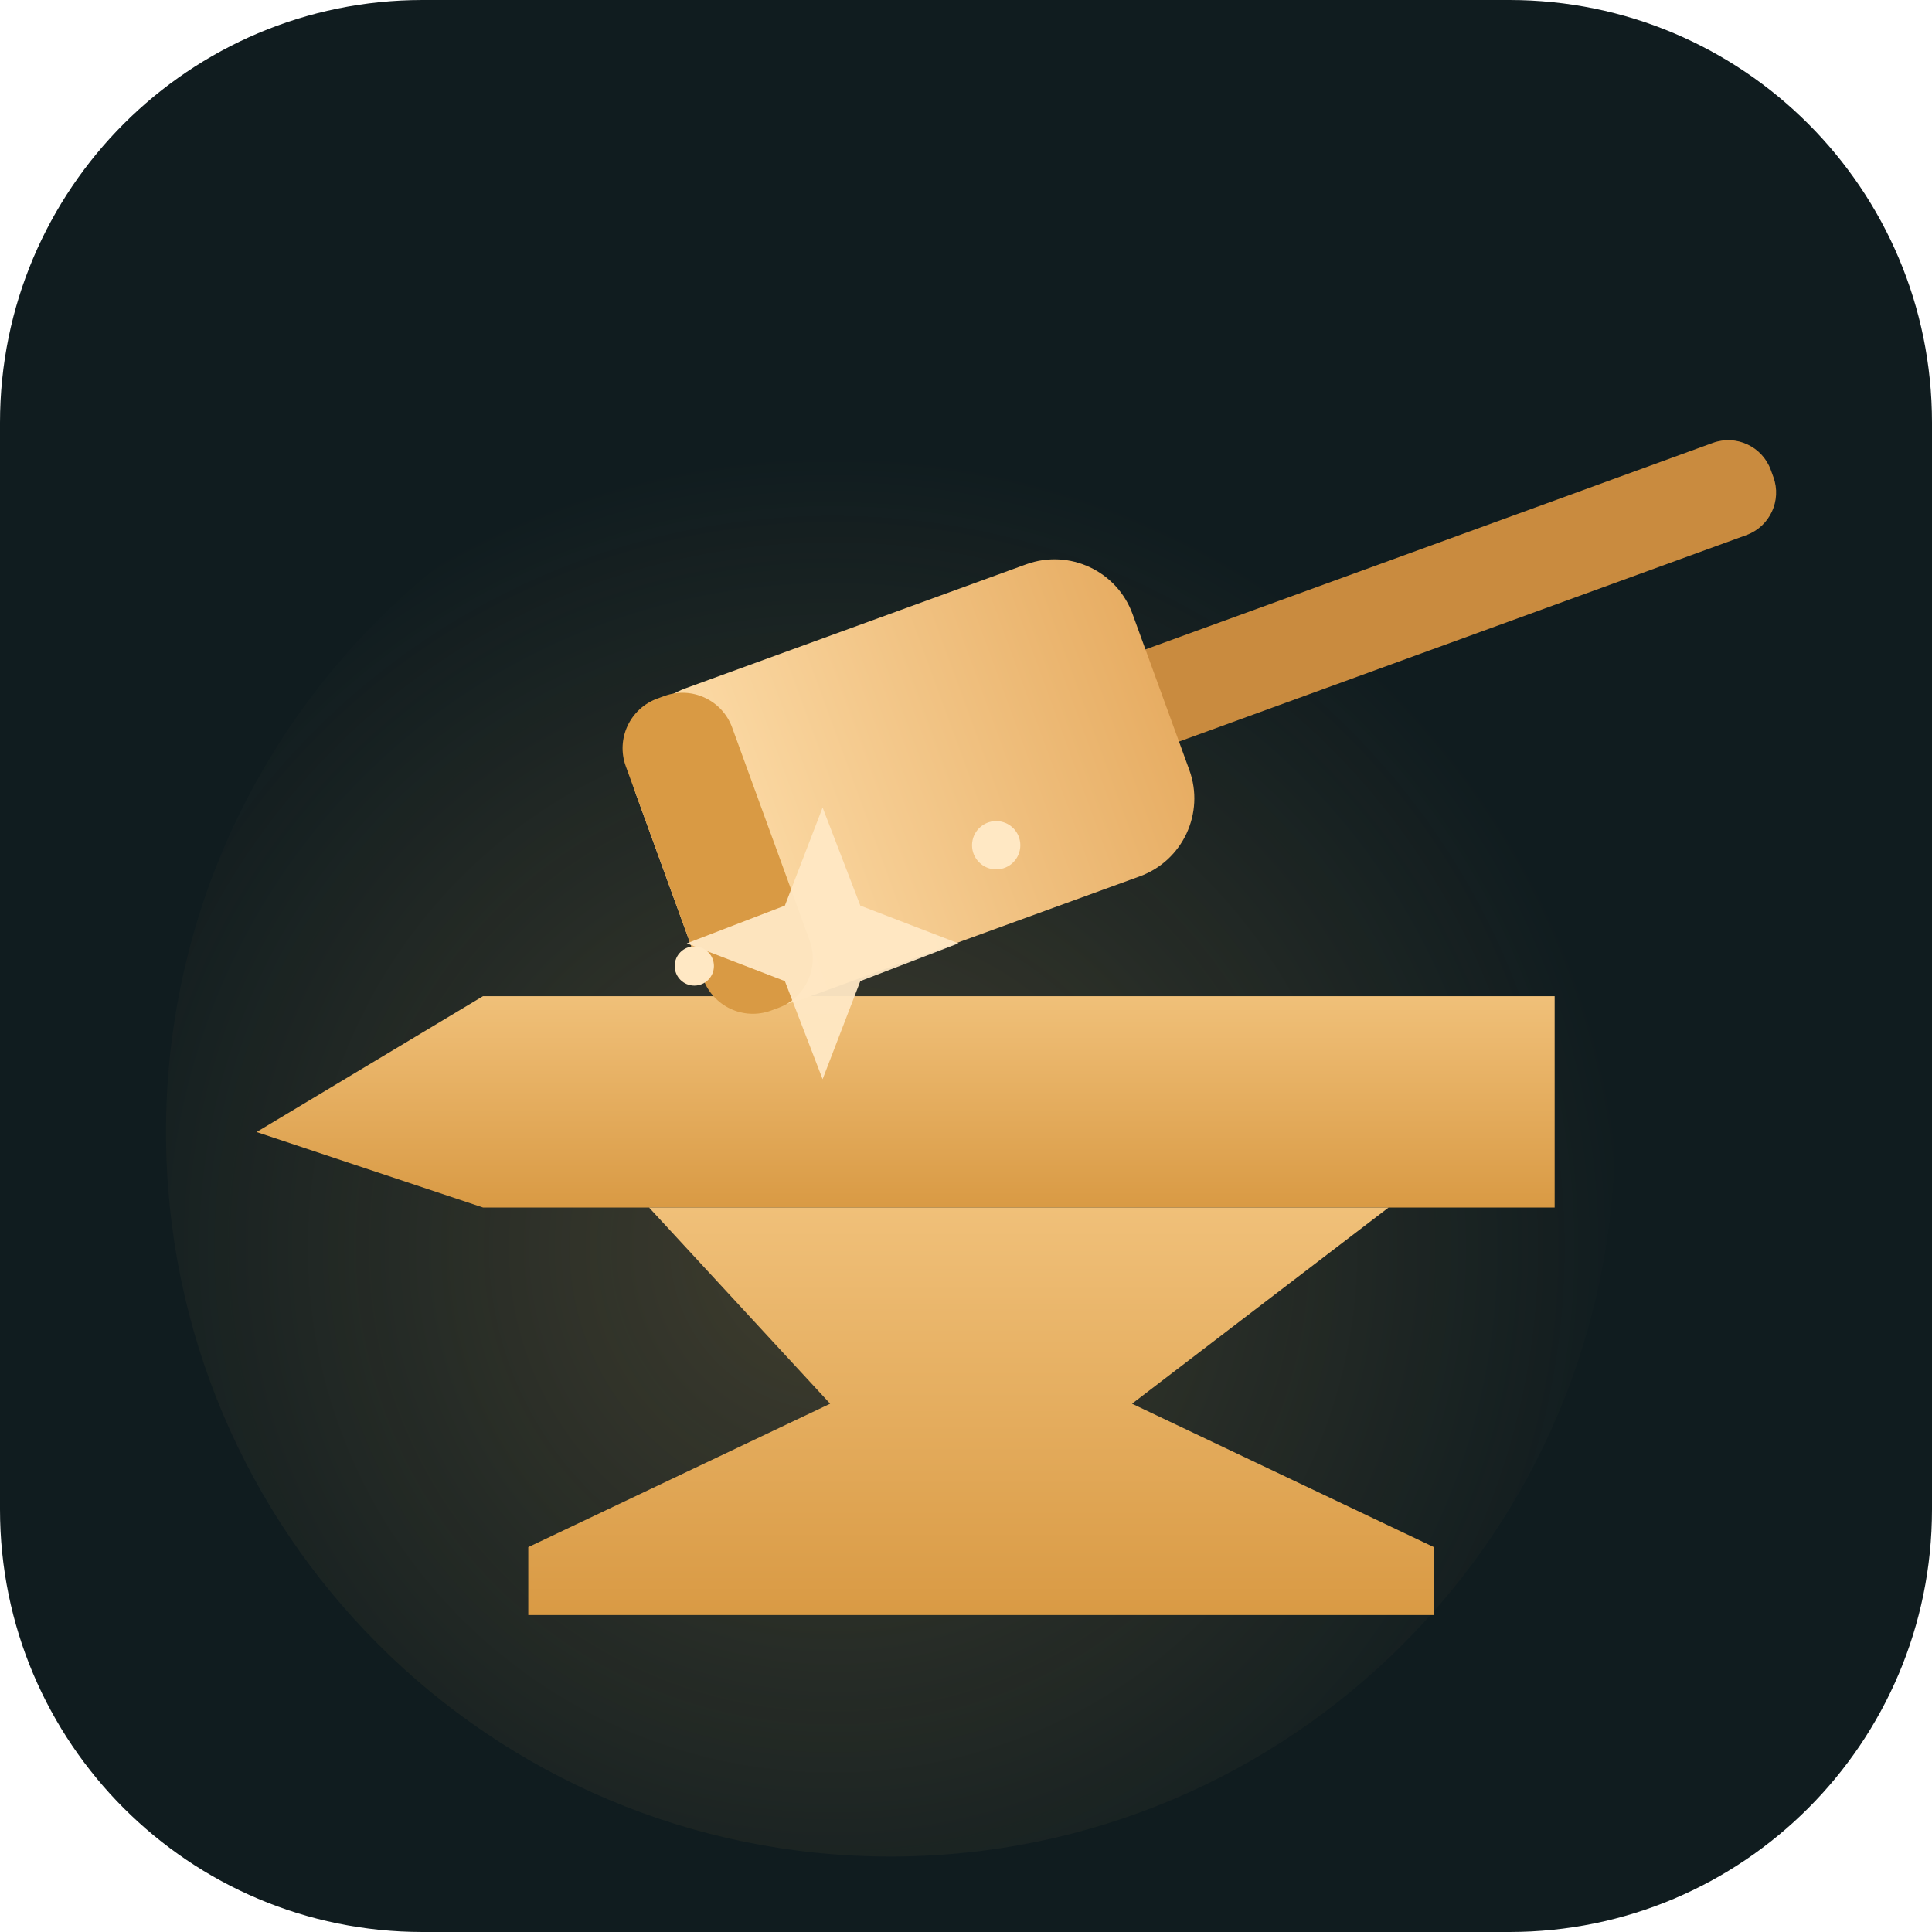
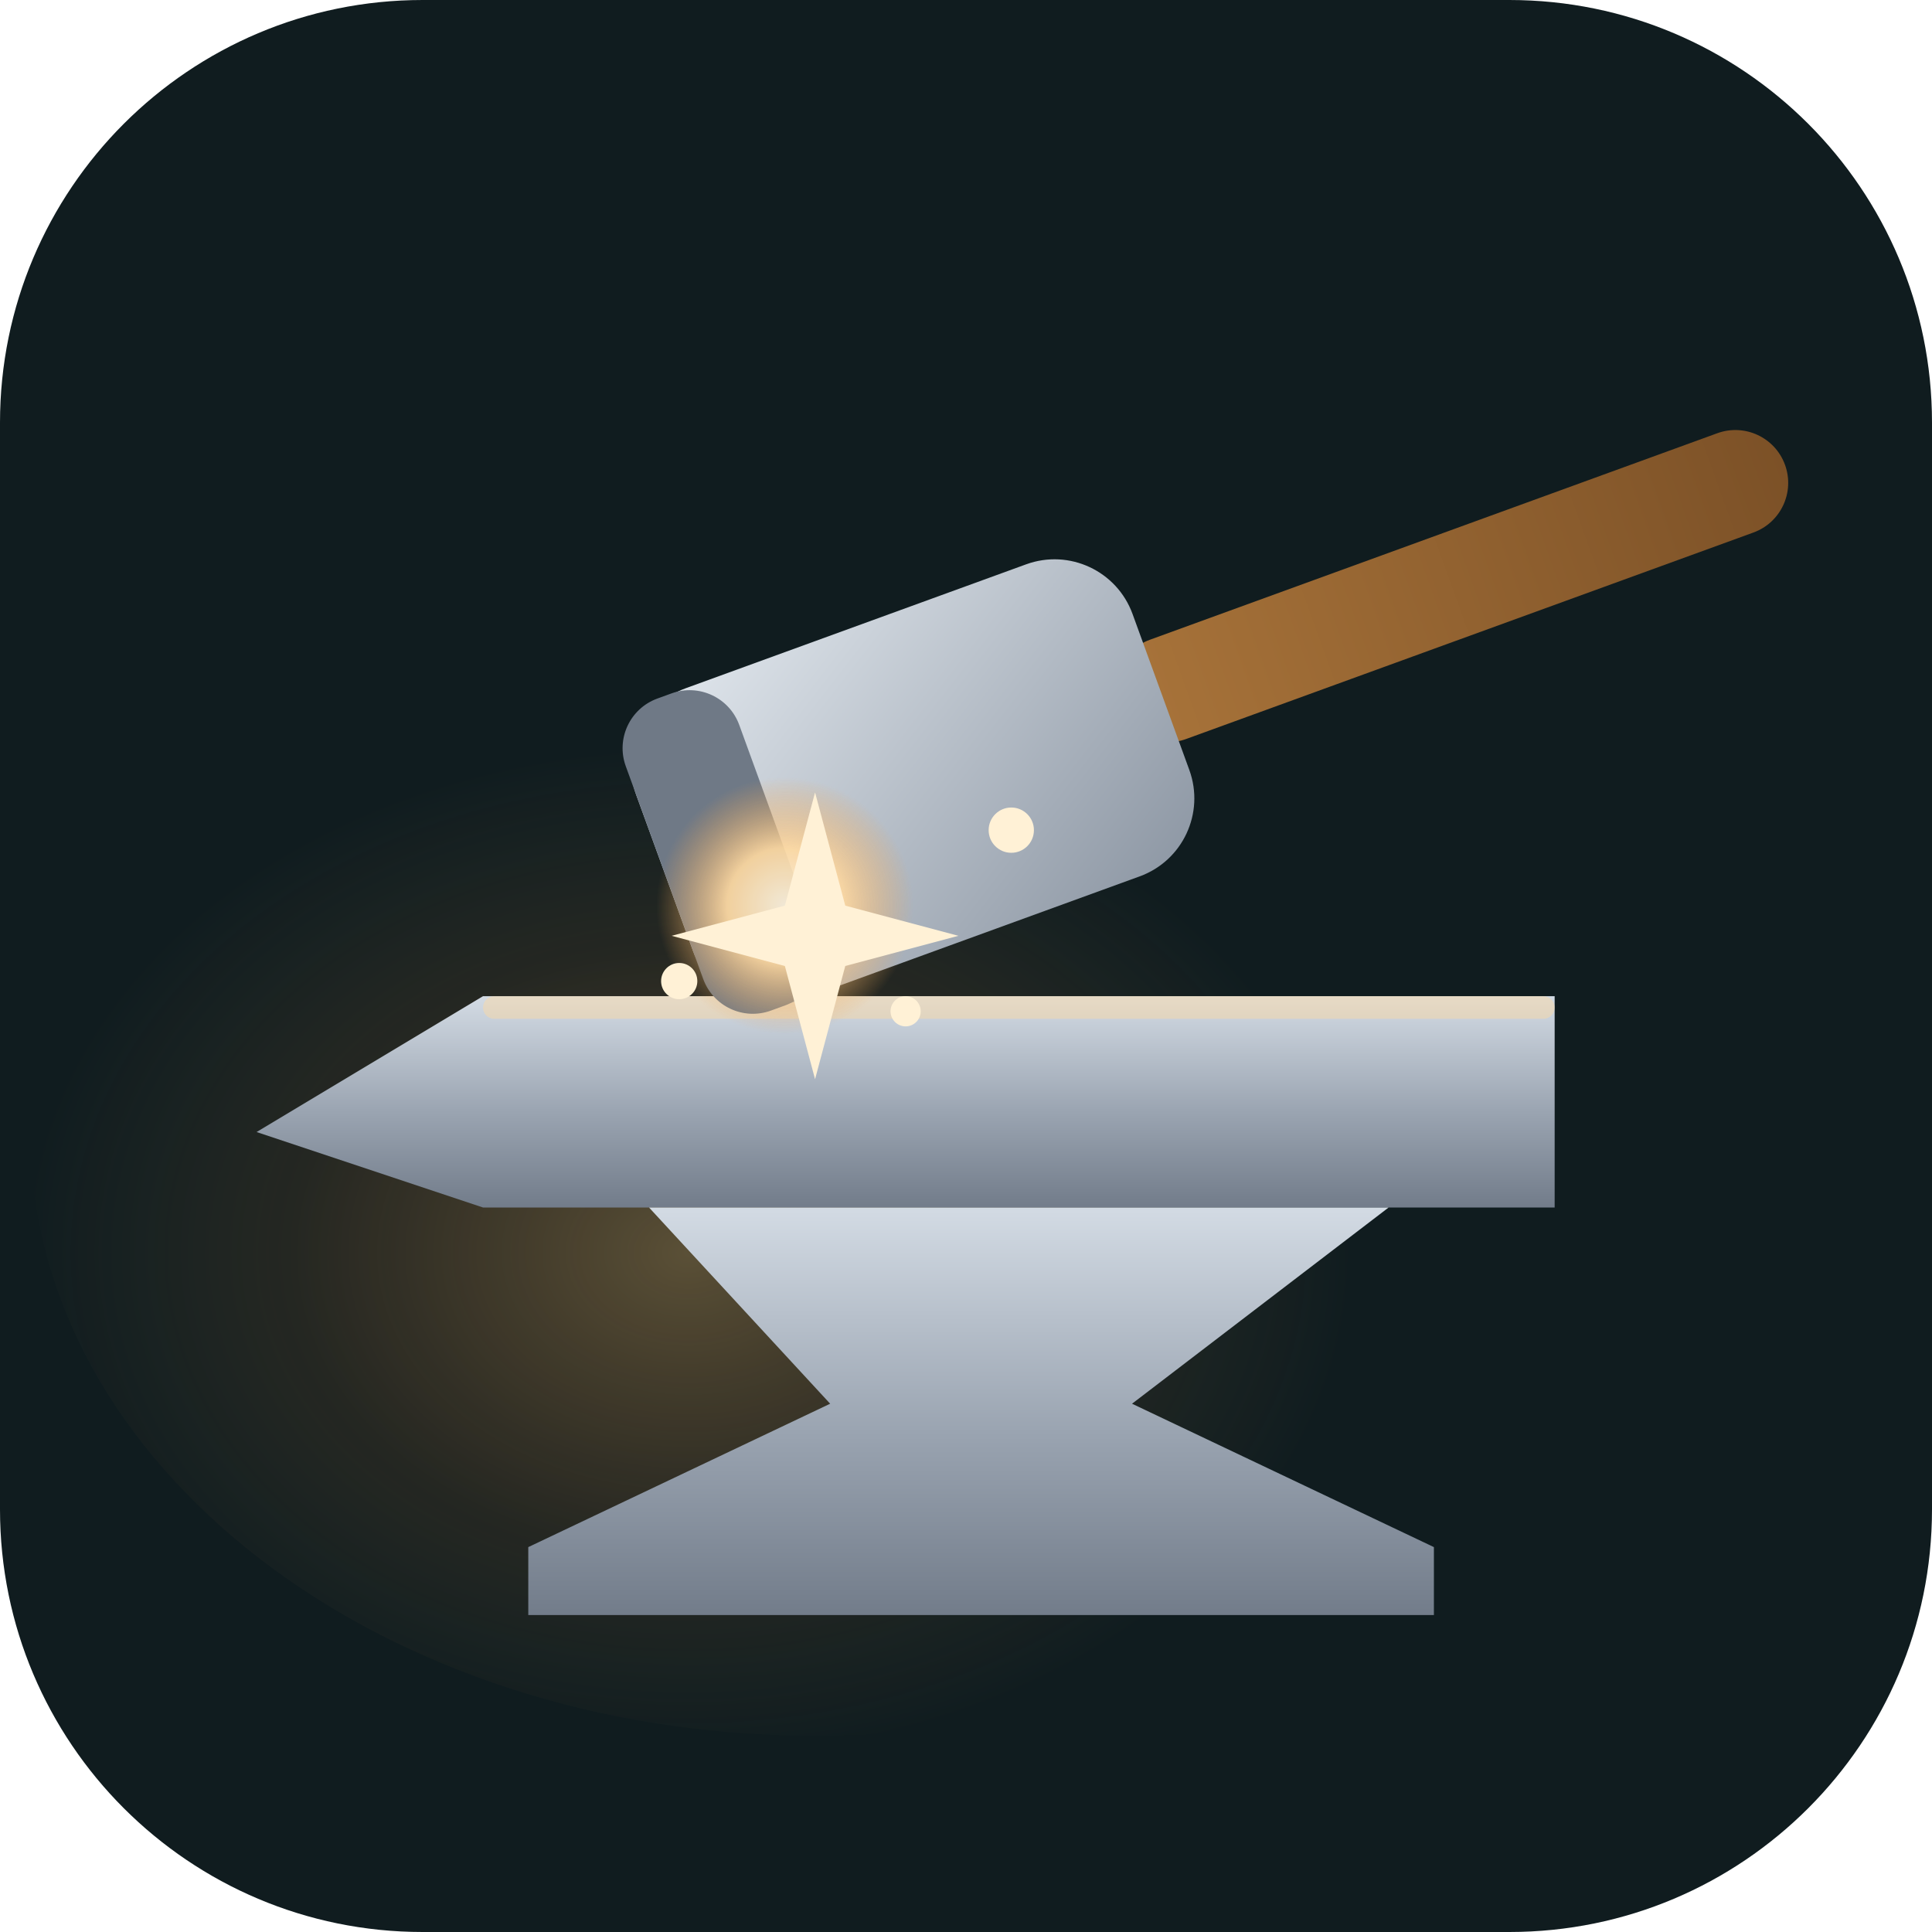
<svg xmlns="http://www.w3.org/2000/svg" width="256" height="256" viewBox="0 0 256 256">
  <defs>
-     <radialGradient id="heat" cx="46%" cy="58%" r="55%">
-       <stop offset="0%" stop-color="#eab464" stop-opacity="0.22" />
+     <radialGradient id="heat" cx="42%" cy="60%" r="42%">
+       <stop offset="0%" stop-color="#eab464" stop-opacity="0.34" />
+       <stop offset="60%" stop-color="#e08a3c" stop-opacity="0.10" />
      <stop offset="100%" stop-color="#eab464" stop-opacity="0" />
    </radialGradient>
    <linearGradient id="anvil" x1="0" y1="0" x2="0" y2="1">
-       <stop offset="0%" stop-color="#f0c079" />
-       <stop offset="100%" stop-color="#d99a44" />
+       <stop offset="0%" stop-color="#d3dbe4" />
+       <stop offset="55%" stop-color="#9aa4b1" />
+       <stop offset="100%" stop-color="#727c8a" />
    </linearGradient>
-     <linearGradient id="head" x1="0" y1="0" x2="1" y2="0">
-       <stop offset="0%" stop-color="#ffe1b0" />
-       <stop offset="100%" stop-color="#e7ad63" />
+     <linearGradient id="head" x1="0" y1="0" x2="1" y2="1">
+       <stop offset="0%" stop-color="#e3e9ef" />
+       <stop offset="100%" stop-color="#8b95a2" />
    </linearGradient>
+     <linearGradient id="handle" x1="0" y1="0" x2="1" y2="0">
+       <stop offset="0%" stop-color="#a9743a" />
+       <stop offset="100%" stop-color="#7c5127" />
+     </linearGradient>
+     <radialGradient id="spark" cx="50%" cy="50%" r="50%">
+       <stop offset="0%" stop-color="#fff4de" />
+       <stop offset="45%" stop-color="#ffd9a0" />
+       <stop offset="100%" stop-color="#f0a24a" stop-opacity="0" />
+     </radialGradient>
  </defs>
  <rect width="256" height="256" rx="56" fill="#101c1f" />
-   <circle cx="118" cy="150" r="96" fill="url(#heat)" />
+   <ellipse cx="108" cy="150" rx="104" ry="80" fill="url(#heat)" />
  <g fill="url(#anvil)">
    <path d="M34 150 L64 132 L206 132 L206 160 L64 160 Z" />
    <path d="M86 160 L184 160 L150 186 L190 205 L190 214 L70 214 L70 205 L110 186 Z" />
  </g>
+   <rect x="64" y="132" width="142" height="3" rx="1.5" fill="#ffd9a0" opacity="0.45" />
  <g transform="rotate(-20 120 104)">
-     <rect x="150" y="98" width="92" height="13" rx="6" fill="#c98b3f" />
+     <rect x="150" y="97" width="94" height="14" rx="7" fill="url(#handle)" />
    <rect x="86" y="82" width="70" height="44" rx="11" fill="url(#head)" />
-     <rect x="86" y="82" width="15" height="44" rx="7" fill="#d99a44" />
+     <rect x="86" y="82" width="16" height="44" rx="7" fill="#6f7986" />
  </g>
-   <g fill="#ffe8c4">
-     <path d="M104 120 l5 -13 l5 13 l13 5 l-13 5 l-5 13 l-5 -13 l-13 -5 z" opacity="0.95" />
-     <circle cx="132" cy="112" r="3.2" />
-     <circle cx="92" cy="128" r="2.6" />
+   <circle cx="104" cy="120" r="17" fill="url(#spark)" opacity="0.9" />
+   <g fill="#fff1d6">
+     <path d="M104 120 l4 -15 l4 15 l15 4 l-15 4 l-4 15 l-4 -15 l-15 -4 z" />
+     <circle cx="134" cy="110" r="3" />
+     <circle cx="90" cy="130" r="2.4" />
+     <circle cx="120" cy="134" r="2" />
  </g>
</svg>
